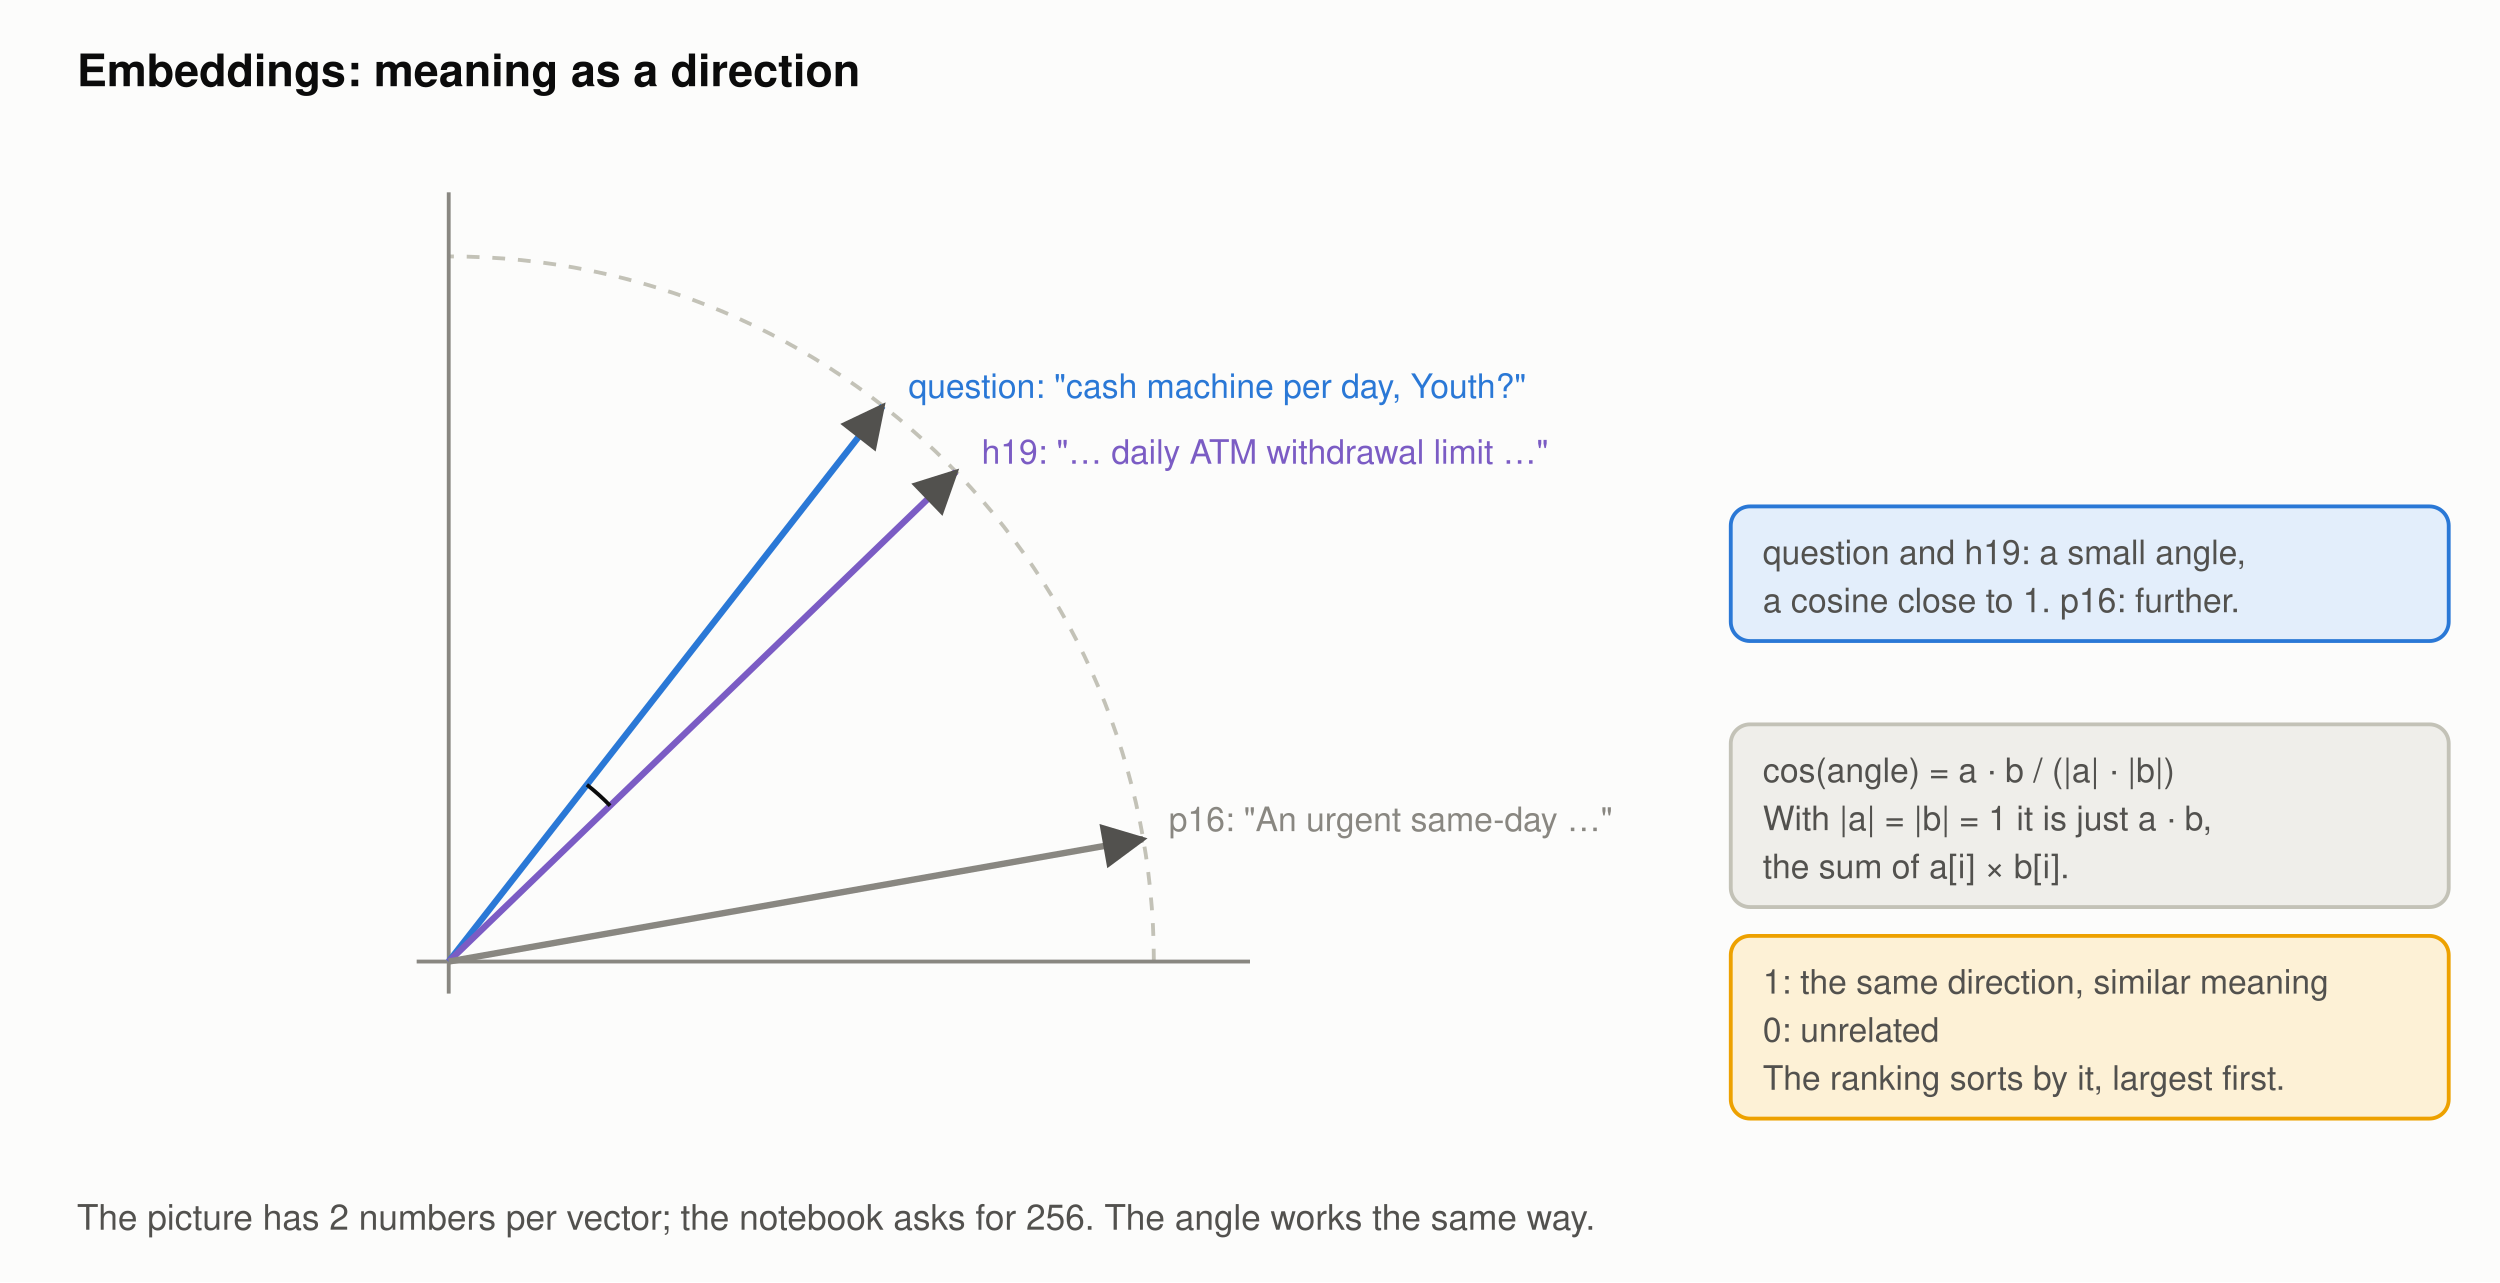
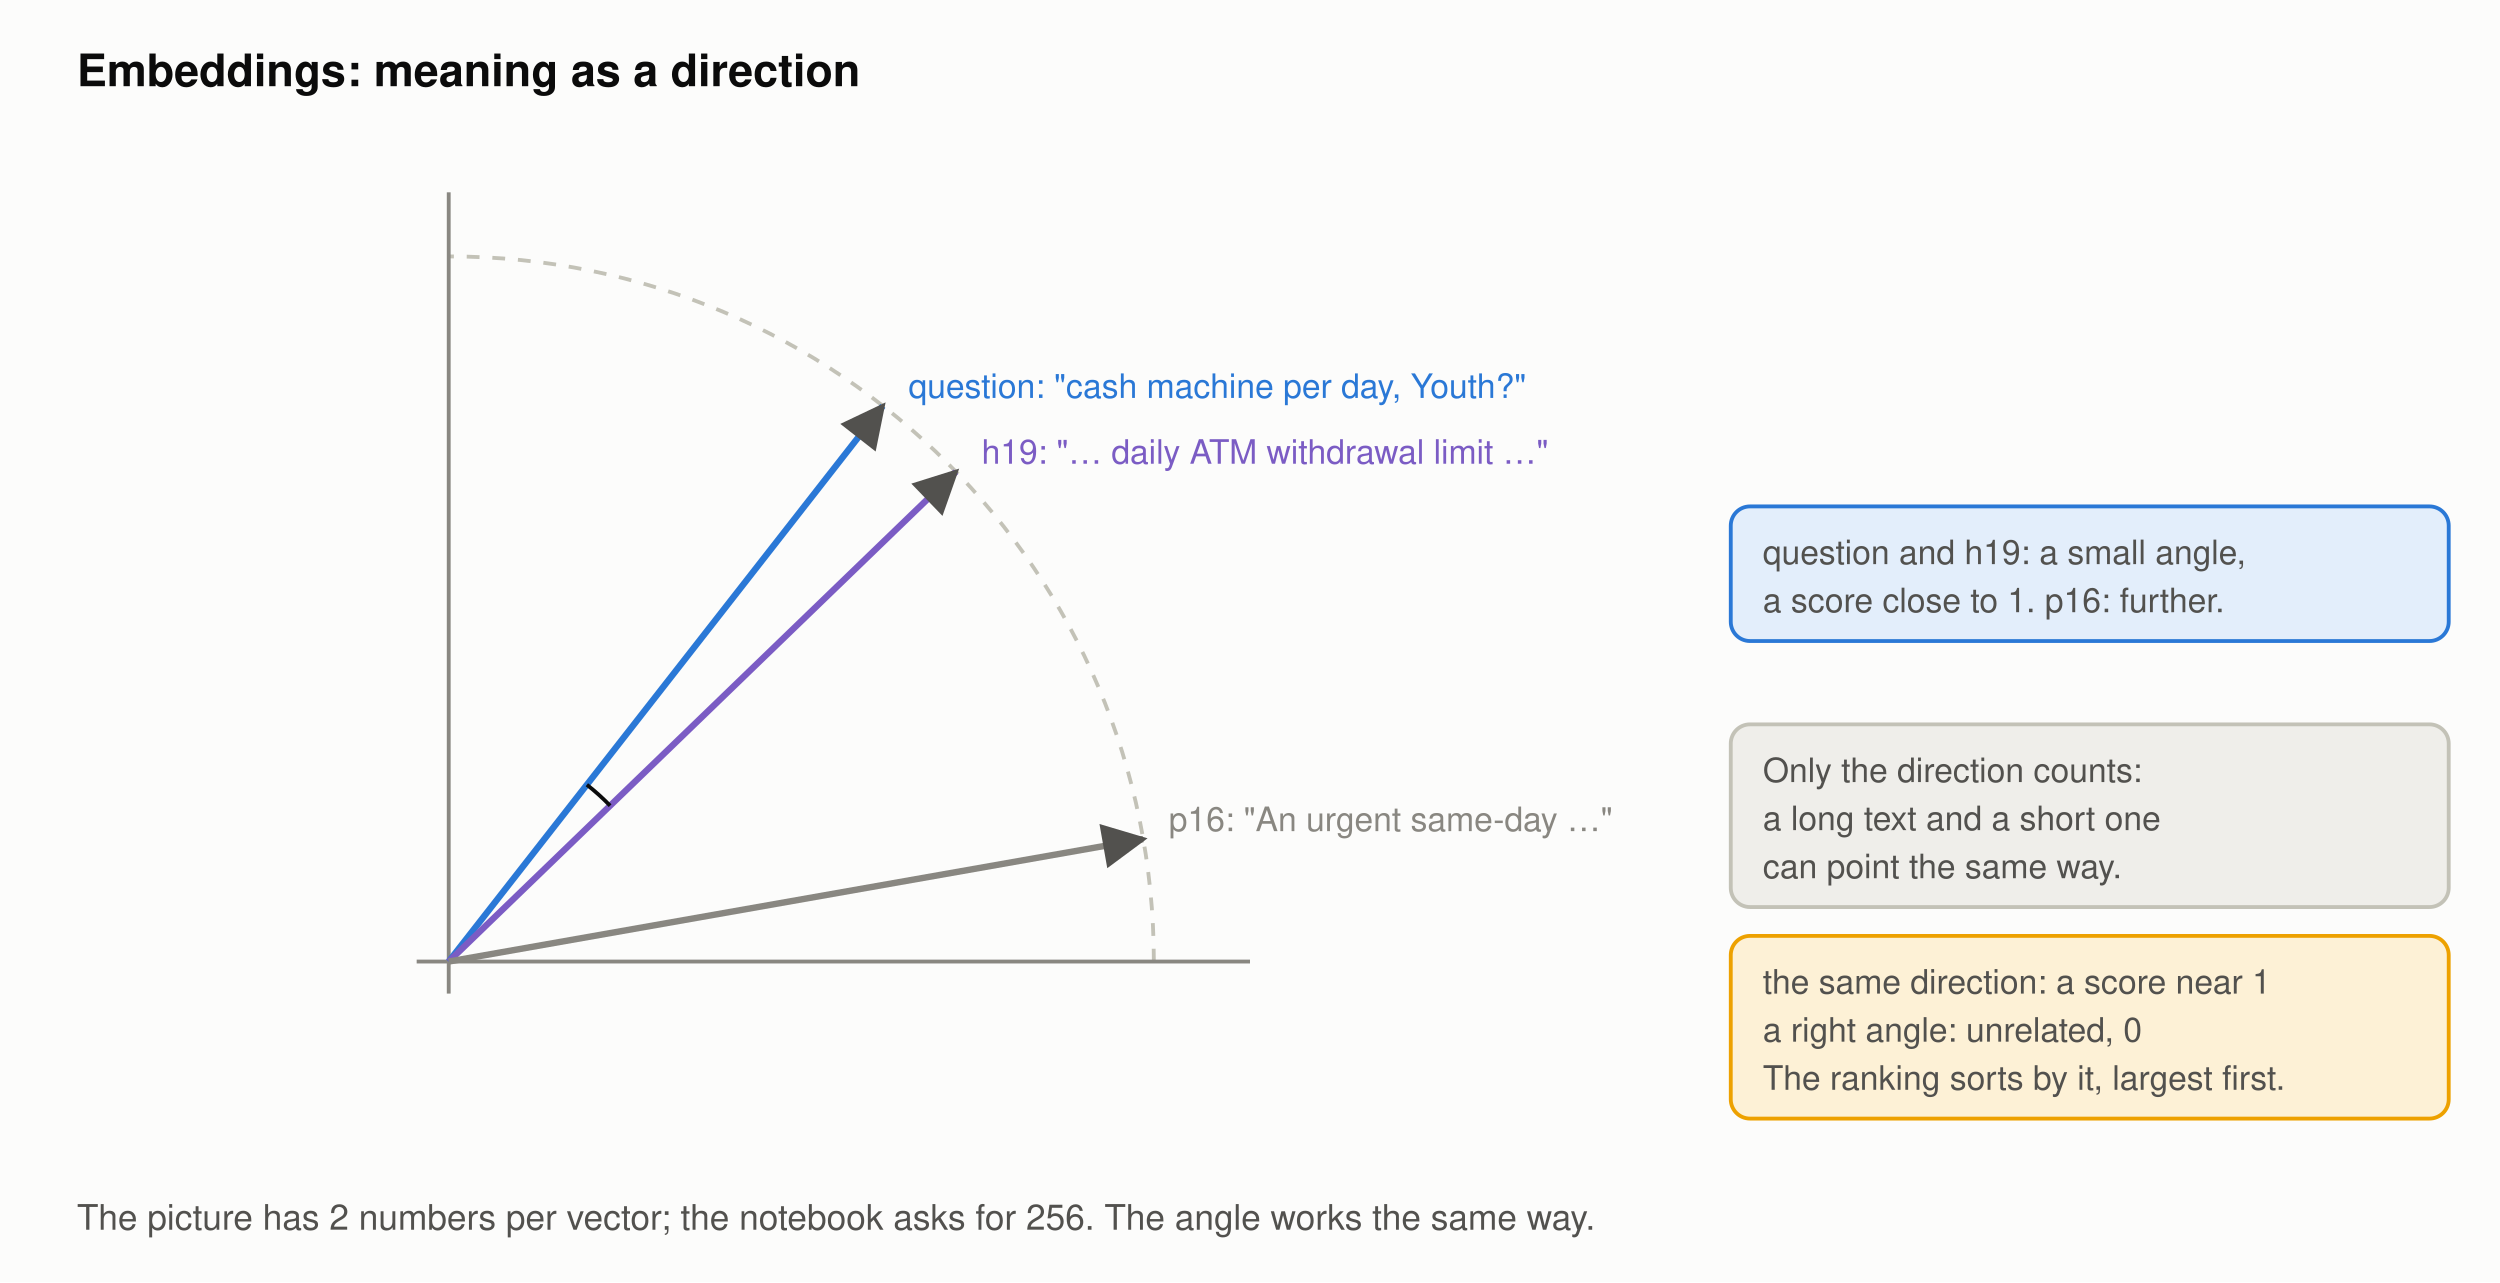
<svg xmlns="http://www.w3.org/2000/svg" width="780" height="400" viewBox="0 0 780 400" font-family="Helvetica Neue, Helvetica, Arial, sans-serif">
  <defs>
    <marker id="arrow" viewBox="0 0 10 10" refX="9" refY="5" markerWidth="7" markerHeight="7" orient="auto-start-reverse">
      <path d="M 0 0 L 10 5 L 0 10 z" fill="#52514e" />
    </marker>
    <marker id="arrow_red" viewBox="0 0 10 10" refX="9" refY="5" markerWidth="7" markerHeight="7" orient="auto-start-reverse">
      <path d="M 0 0 L 10 5 L 0 10 z" fill="#d23c3c" />
    </marker>
  </defs>
  <rect width="780" height="400" fill="#fcfcfb" />
  <text x="24" y="22" font-size="14" fill="#0b0b0b" text-anchor="start" font-weight="bold" dominant-baseline="middle" xml:space="preserve">Embeddings: meaning as a direction</text>
  <path d="M 360 300 A 220 220 0 0 0 140 80" fill="none" stroke="#c3c2b7" stroke-width="1.2" stroke-dasharray="4 4" />
  <line x1="130" y1="300" x2="390" y2="300" stroke="#898781" stroke-width="1.2" />
  <line x1="140" y1="310" x2="140" y2="60" stroke="#898781" stroke-width="1.2" />
  <line x1="140" y1="300" x2="275.446" y2="126.638" stroke="#2a78d6" stroke-width="2" marker-end="url(#arrow)" />
  <text x="283.446" y="120.638" font-size="10.5" fill="#2a78d6" text-anchor="start" font-weight="normal" dominant-baseline="middle" xml:space="preserve">question: "cash machine per day, Youth?"</text>
  <line x1="140" y1="300" x2="298.255" y2="147.175" stroke="#7b5cc4" stroke-width="2" marker-end="url(#arrow)" />
  <text x="306.255" y="141.175" font-size="10.5" fill="#7b5cc4" text-anchor="start" font-weight="normal" dominant-baseline="middle" xml:space="preserve">h19: "… daily ATM withdrawal limit …"</text>
  <line x1="140" y1="300" x2="356.658" y2="261.797" stroke="#898781" stroke-width="2" marker-end="url(#arrow)" />
  <text x="364.658" y="255.797" font-size="10.5" fill="#898781" text-anchor="start" font-weight="normal" dominant-baseline="middle" xml:space="preserve">p16: "An urgent same-day …"</text>
  <path d="M 190.354 251.374 A 70 70 0 0 0 183.096 244.839" fill="none" stroke="#0b0b0b" stroke-width="1.2" />
  <rect x="540" y="226" width="224" height="57" rx="6" fill="#efeeea" stroke="#c3c2b7" stroke-width="1.2" />
-   <text x="550" y="240.5" font-size="10.5" fill="#52514e" text-anchor="start" font-weight="normal" dominant-baseline="middle" xml:space="preserve">cos(angle) = a · b / (|a| · |b|)</text>
-   <text x="550" y="255.5" font-size="10.5" fill="#52514e" text-anchor="start" font-weight="normal" dominant-baseline="middle" xml:space="preserve">With |a| = |b| = 1 it is just a · b,</text>
-   <text x="550" y="270.5" font-size="10.5" fill="#52514e" text-anchor="start" font-weight="normal" dominant-baseline="middle" xml:space="preserve">the sum of a[i] × b[i].</text>
+   <text x="550" y="240.5" font-size="10.5" fill="#52514e" text-anchor="start" font-weight="normal" dominant-baseline="middle" xml:space="preserve">Only the direction counts:</text>
+   <text x="550" y="255.5" font-size="10.5" fill="#52514e" text-anchor="start" font-weight="normal" dominant-baseline="middle" xml:space="preserve">a long text and a short one</text>
+   <text x="550" y="270.5" font-size="10.5" fill="#52514e" text-anchor="start" font-weight="normal" dominant-baseline="middle" xml:space="preserve">can point the same way.</text>
  <rect x="540" y="292" width="224" height="57" rx="6" fill="#fdf1d6" stroke="#eda100" stroke-width="1.2" />
-   <text x="550" y="306.5" font-size="10.5" fill="#52514e" text-anchor="start" font-weight="normal" dominant-baseline="middle" xml:space="preserve">1: the same direction, similar meaning</text>
-   <text x="550" y="321.5" font-size="10.5" fill="#52514e" text-anchor="start" font-weight="normal" dominant-baseline="middle" xml:space="preserve">0: unrelated</text>
+   <text x="550" y="306.5" font-size="10.5" fill="#52514e" text-anchor="start" font-weight="normal" dominant-baseline="middle" xml:space="preserve">the same direction: a score near 1</text>
+   <text x="550" y="321.5" font-size="10.5" fill="#52514e" text-anchor="start" font-weight="normal" dominant-baseline="middle" xml:space="preserve">a right angle: unrelated, 0</text>
  <text x="550" y="336.5" font-size="10.5" fill="#52514e" text-anchor="start" font-weight="normal" dominant-baseline="middle" xml:space="preserve">The ranking sorts by it, largest first.</text>
  <rect x="540" y="158" width="224" height="42" rx="6" fill="#e3eefb" stroke="#2a78d6" stroke-width="1.2" />
  <text x="550" y="172.5" font-size="10.5" fill="#52514e" text-anchor="start" font-weight="normal" dominant-baseline="middle" xml:space="preserve">question and h19: a small angle,</text>
-   <text x="550" y="187.5" font-size="10.5" fill="#52514e" text-anchor="start" font-weight="normal" dominant-baseline="middle" xml:space="preserve">a cosine close to 1. p16: further.</text>
+   <text x="550" y="187.5" font-size="10.5" fill="#52514e" text-anchor="start" font-weight="normal" dominant-baseline="middle" xml:space="preserve">a score close to 1. p16: further.</text>
  <text x="24" y="380" font-size="11" fill="#52514e" text-anchor="start" font-weight="normal" dominant-baseline="middle" xml:space="preserve">The picture has 2 numbers per vector; the notebook asks for 256. The angle works the same way.</text>
</svg>
